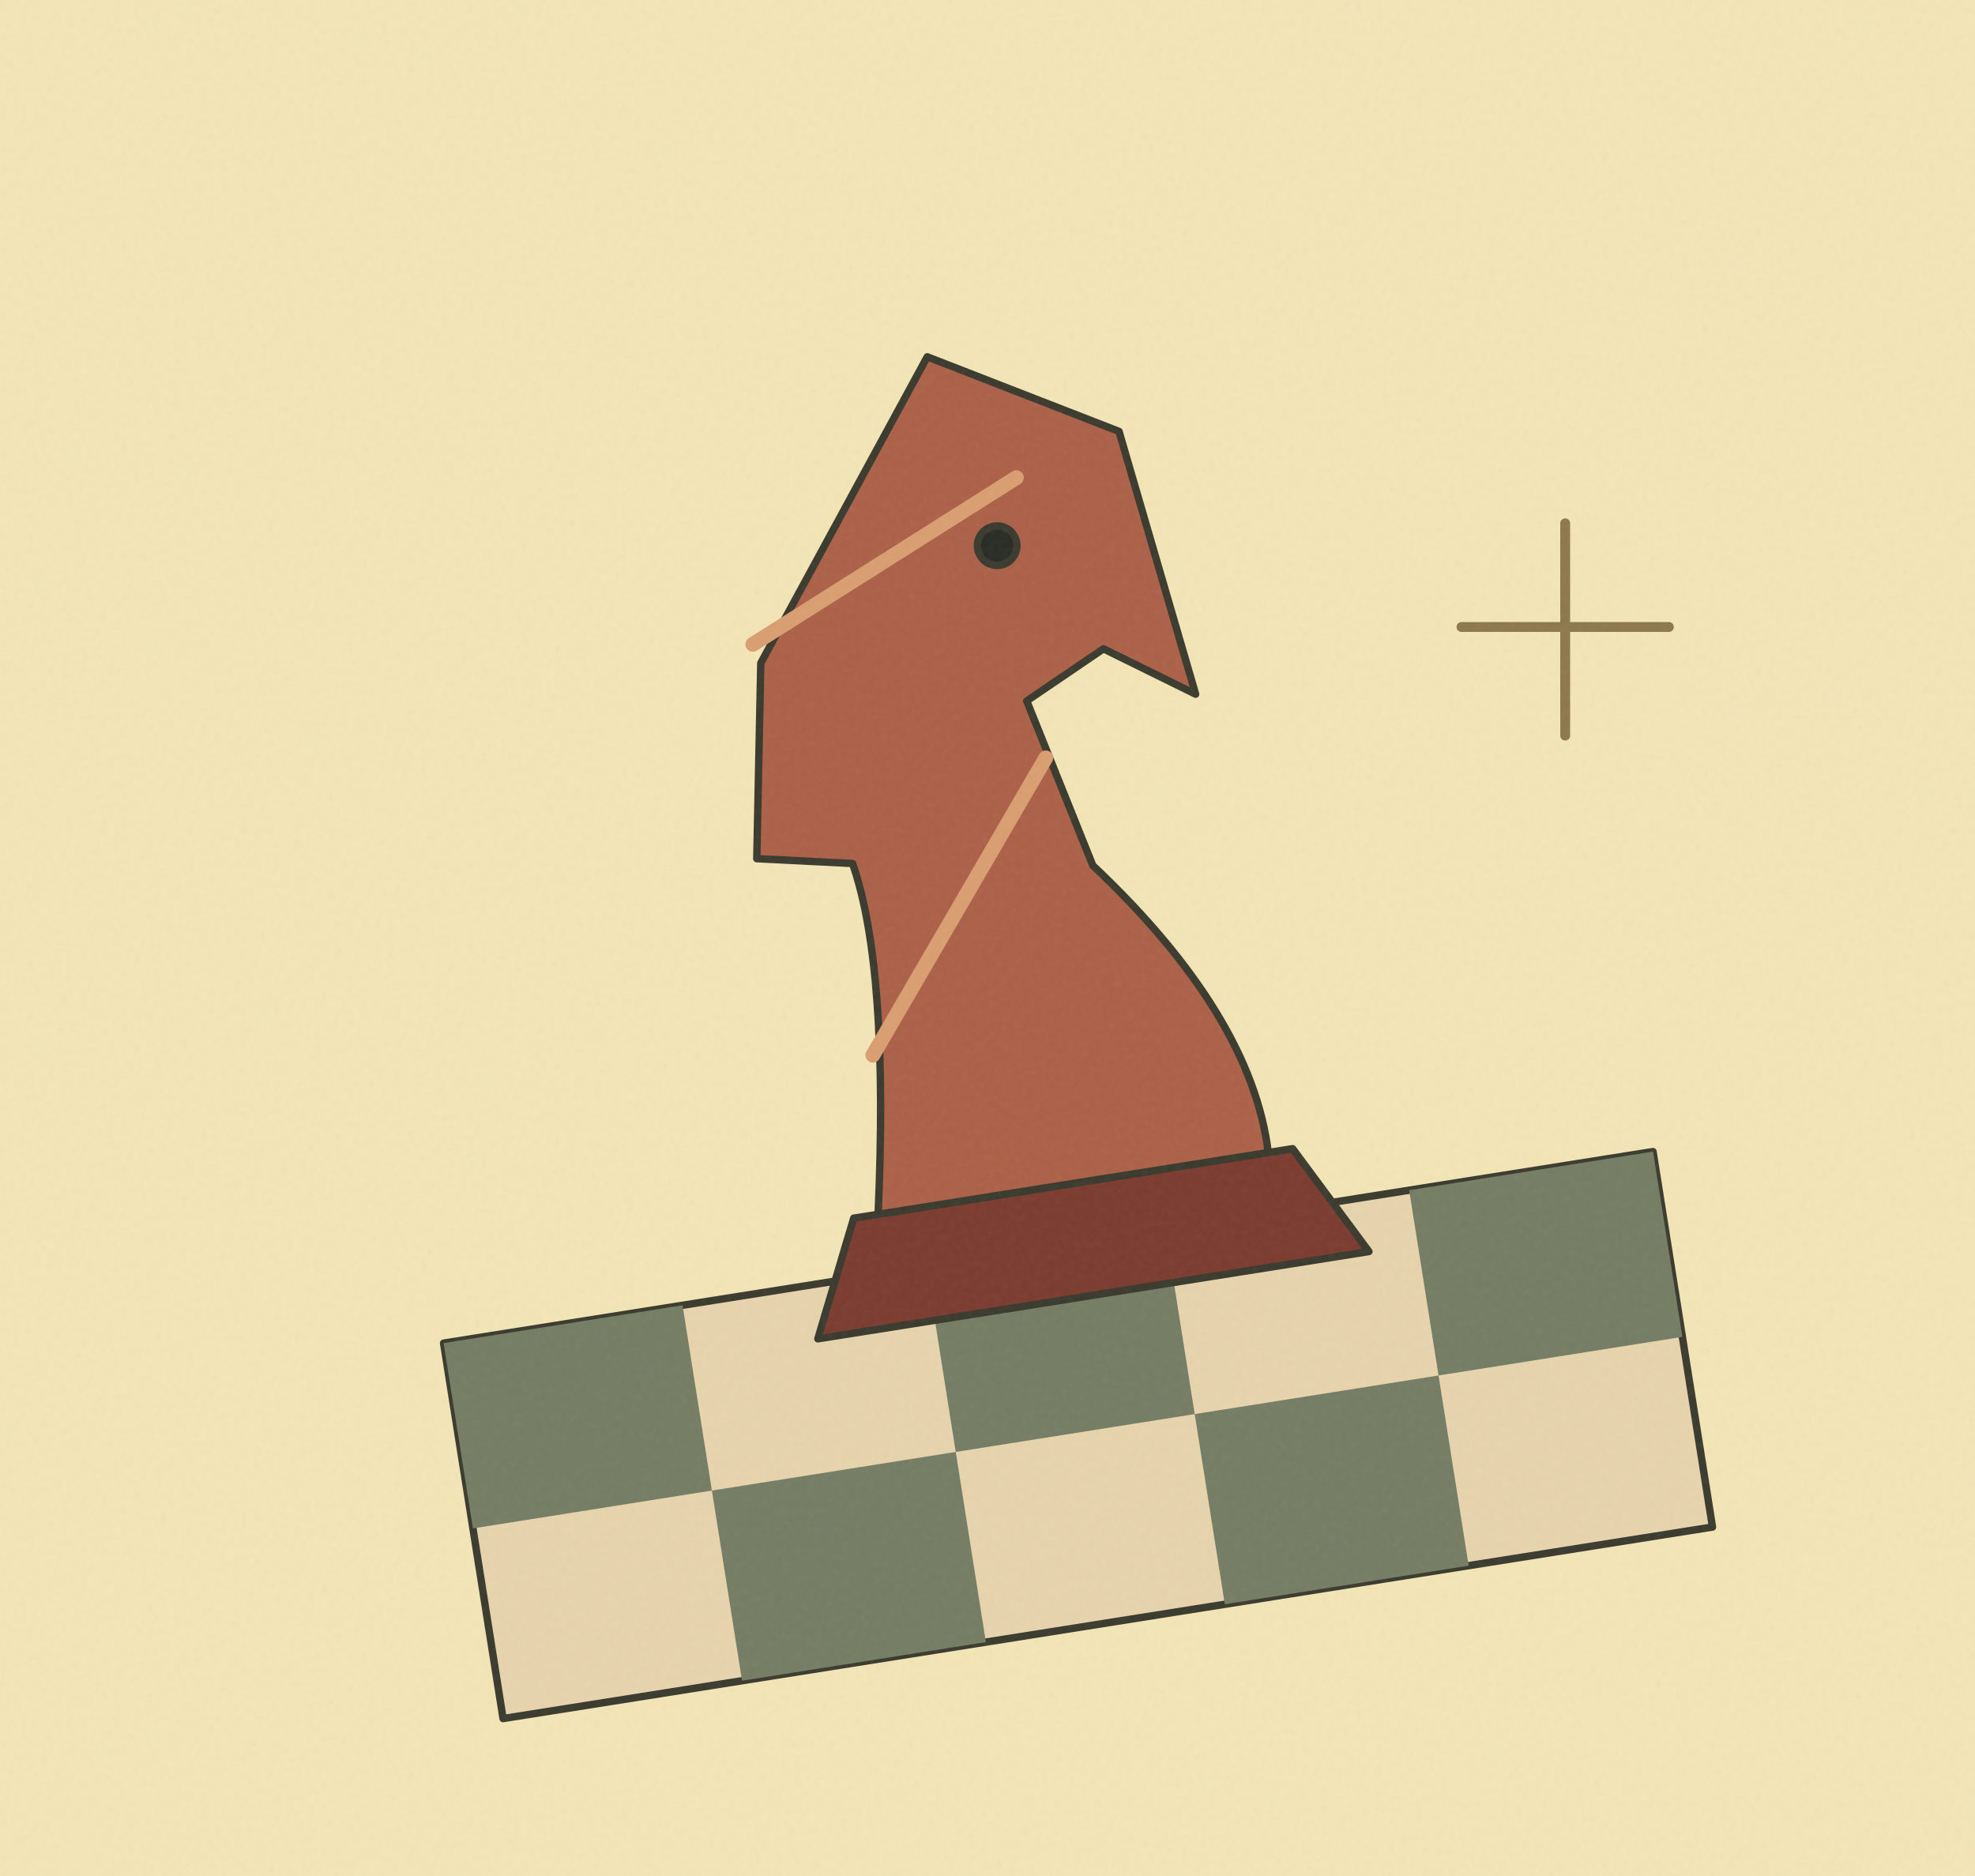
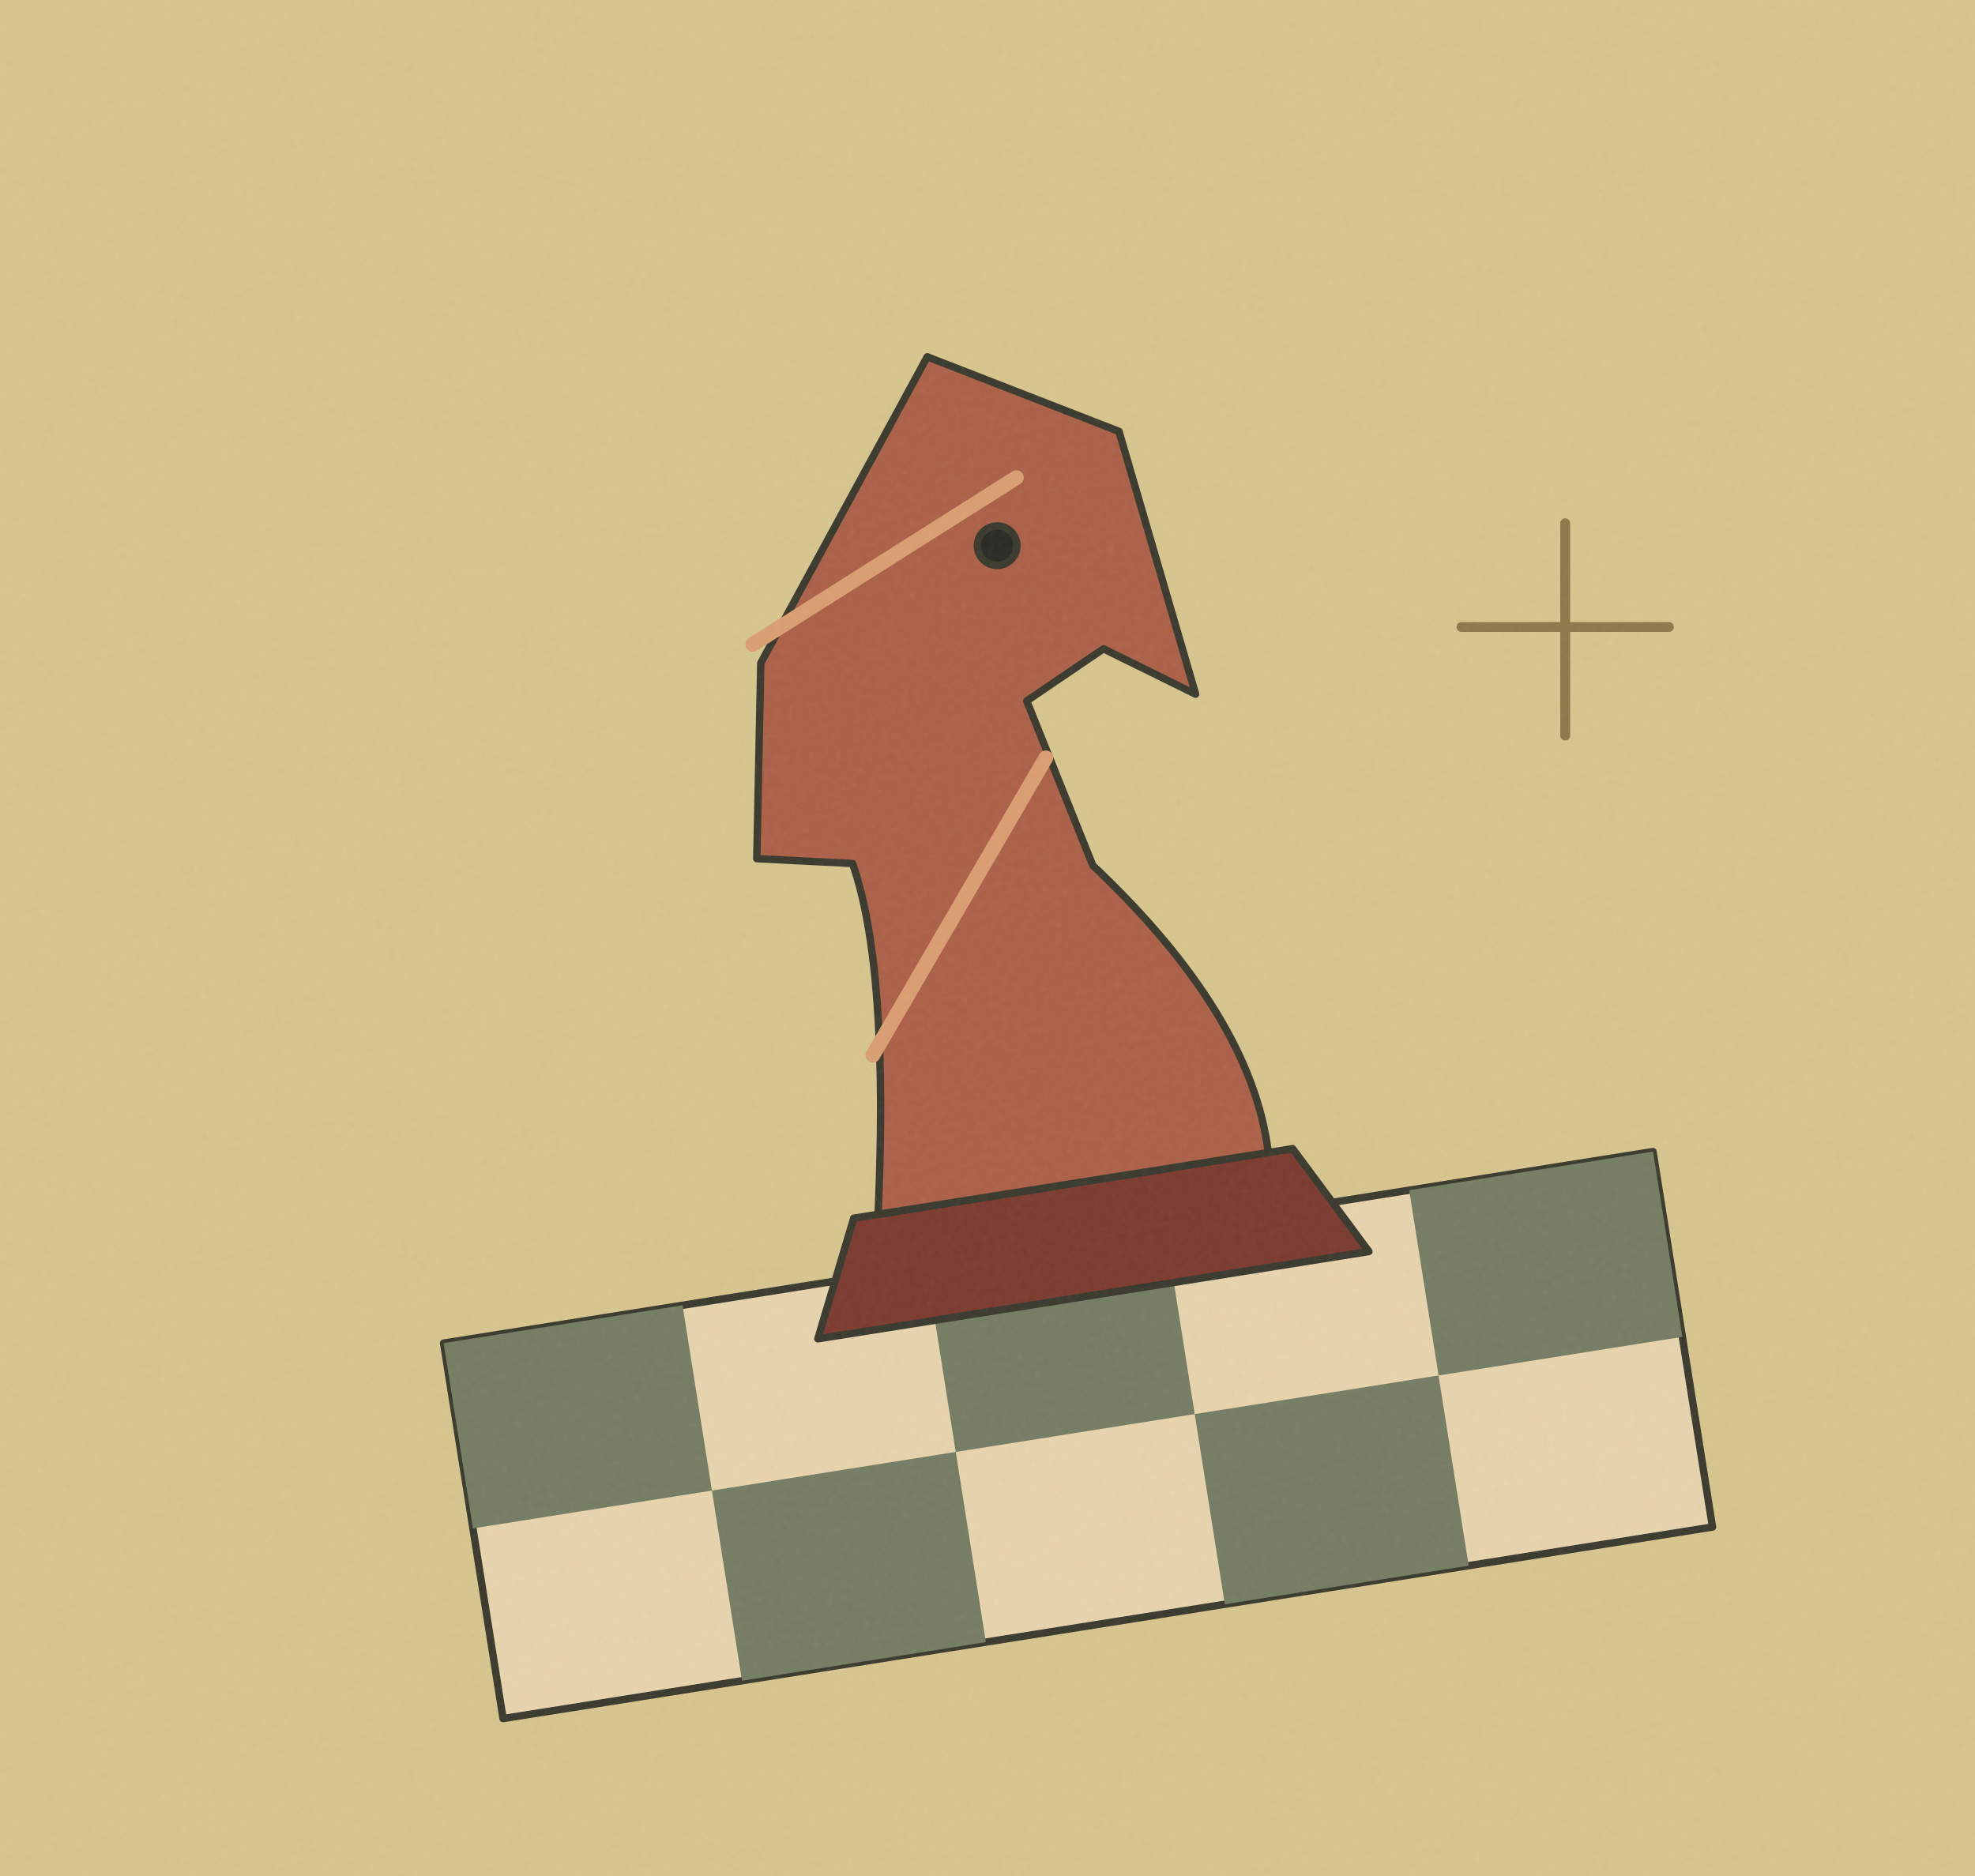
<svg xmlns="http://www.w3.org/2000/svg" viewBox="0 0 400 380">
  <defs>
    <pattern id="fine" width="5" height="5" patternUnits="userSpaceOnUse">
      <path d="M0 0l5 5" stroke="#231e17" opacity=".1" stroke-width=".5" />
    </pattern>
    <filter id="grain">
      <feTurbulence type="fractalNoise" baseFrequency=".74" numOctaves="3" stitchTiles="stitch" />
      <feColorMatrix type="saturate" values="0" />
      <feComponentTransfer>
        <feFuncA type="linear" slope=".065" />
      </feComponentTransfer>
      <feBlend in="SourceGraphic" mode="multiply" />
    </filter>
  </defs>
-   <rect width="400" height="380" fill="#f3e5b5" />
+   <rect width="400" height="380" fill="#d7c58d" />
  <g stroke="#39392d" stroke-width="1.5" stroke-linejoin="round" stroke-linecap="round">
    <g transform="rotate(-9 206 200)">
      <path d="M80 253h248v77H80z" fill="#e7d4ad" />
      <path d="M80 253h49v38H80zm99 0h49v38h-49zm99 0h50v38h-50zm-149 38h50v39h-50zm99 0h50v39h-50z" fill="#747c63" stroke="none" />
      <path d="M155 264h113l-12-23h-90z" fill="#7b3a2e" />
      <path d="M171 241q10-49 6-71l-19-4 7-39 43-56 36 21 7 55-17-12-17 8 8 35q27 35 26 63z" fill="#ac6047" />
      <path d="M164 123l58-25m-47 111 44-54" stroke="#da9e70" stroke-width="3" fill="none" />
      <circle cx="216" cy="111" r="4" fill="#282b24" />
    </g>
    <path d="M296 127h42m-21-21v43" stroke="#8c784a" stroke-width="2" />
  </g>
  <rect width="400" height="380" fill="transparent" filter="url(#grain)" />
</svg>
